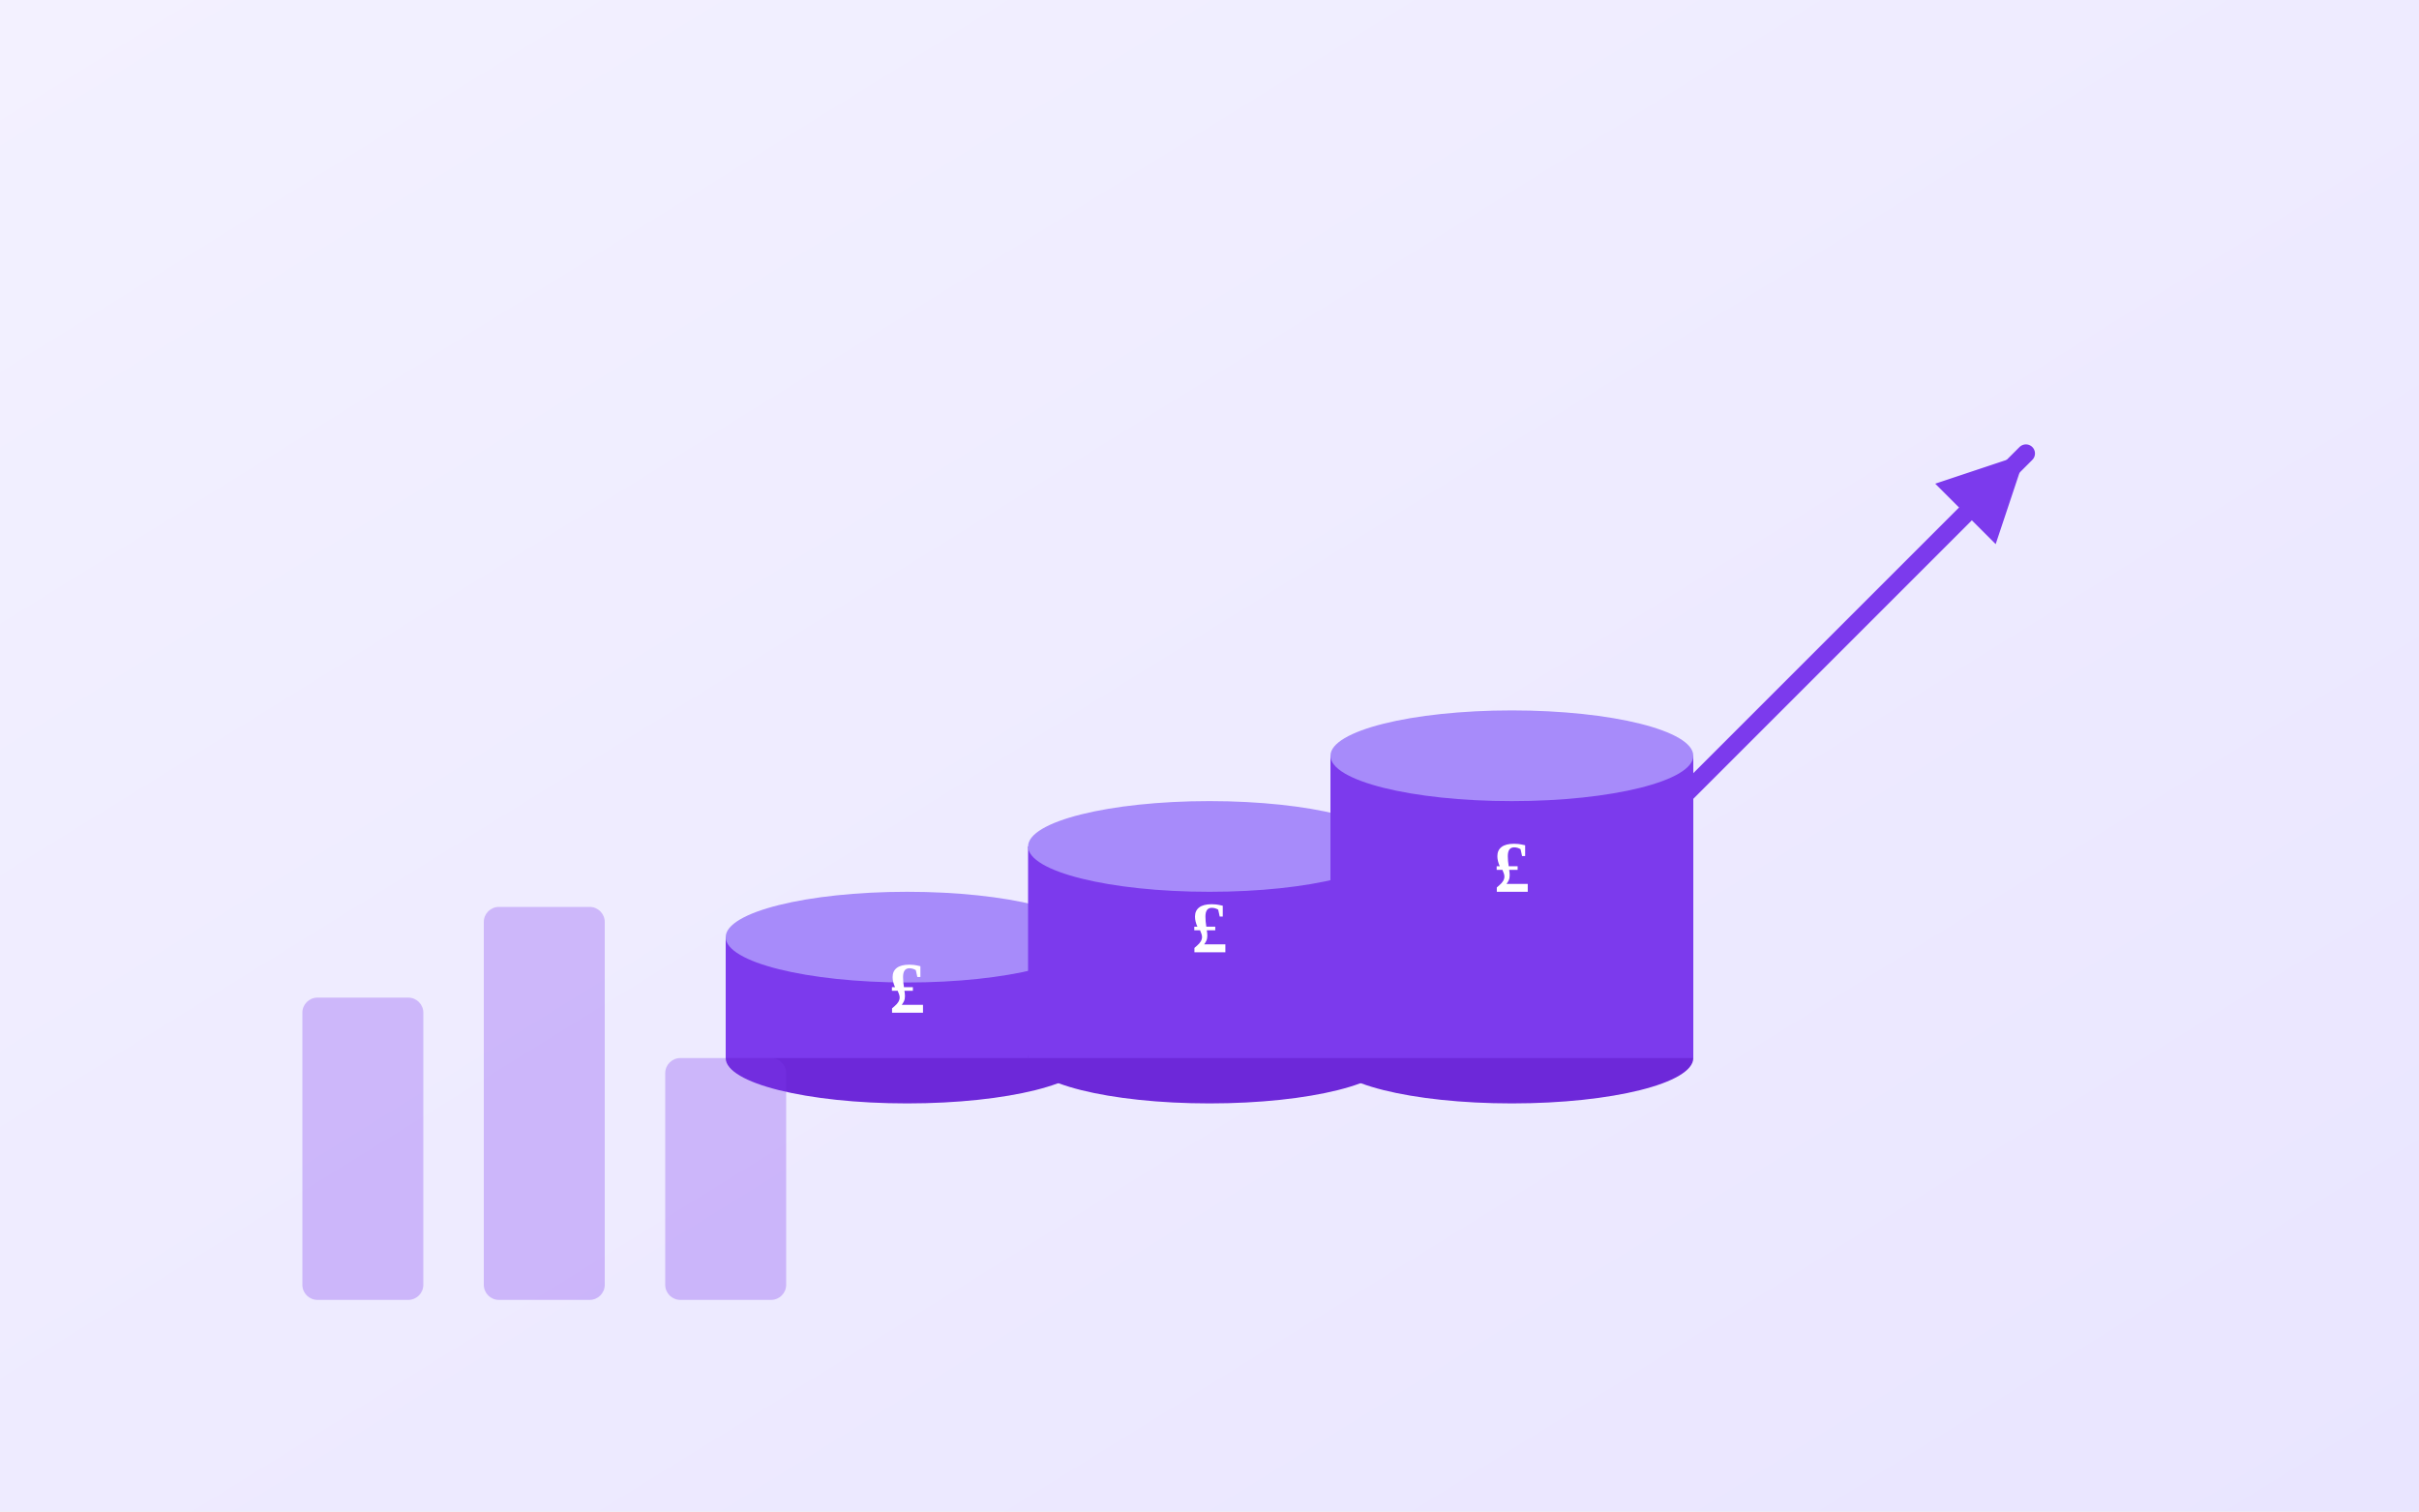
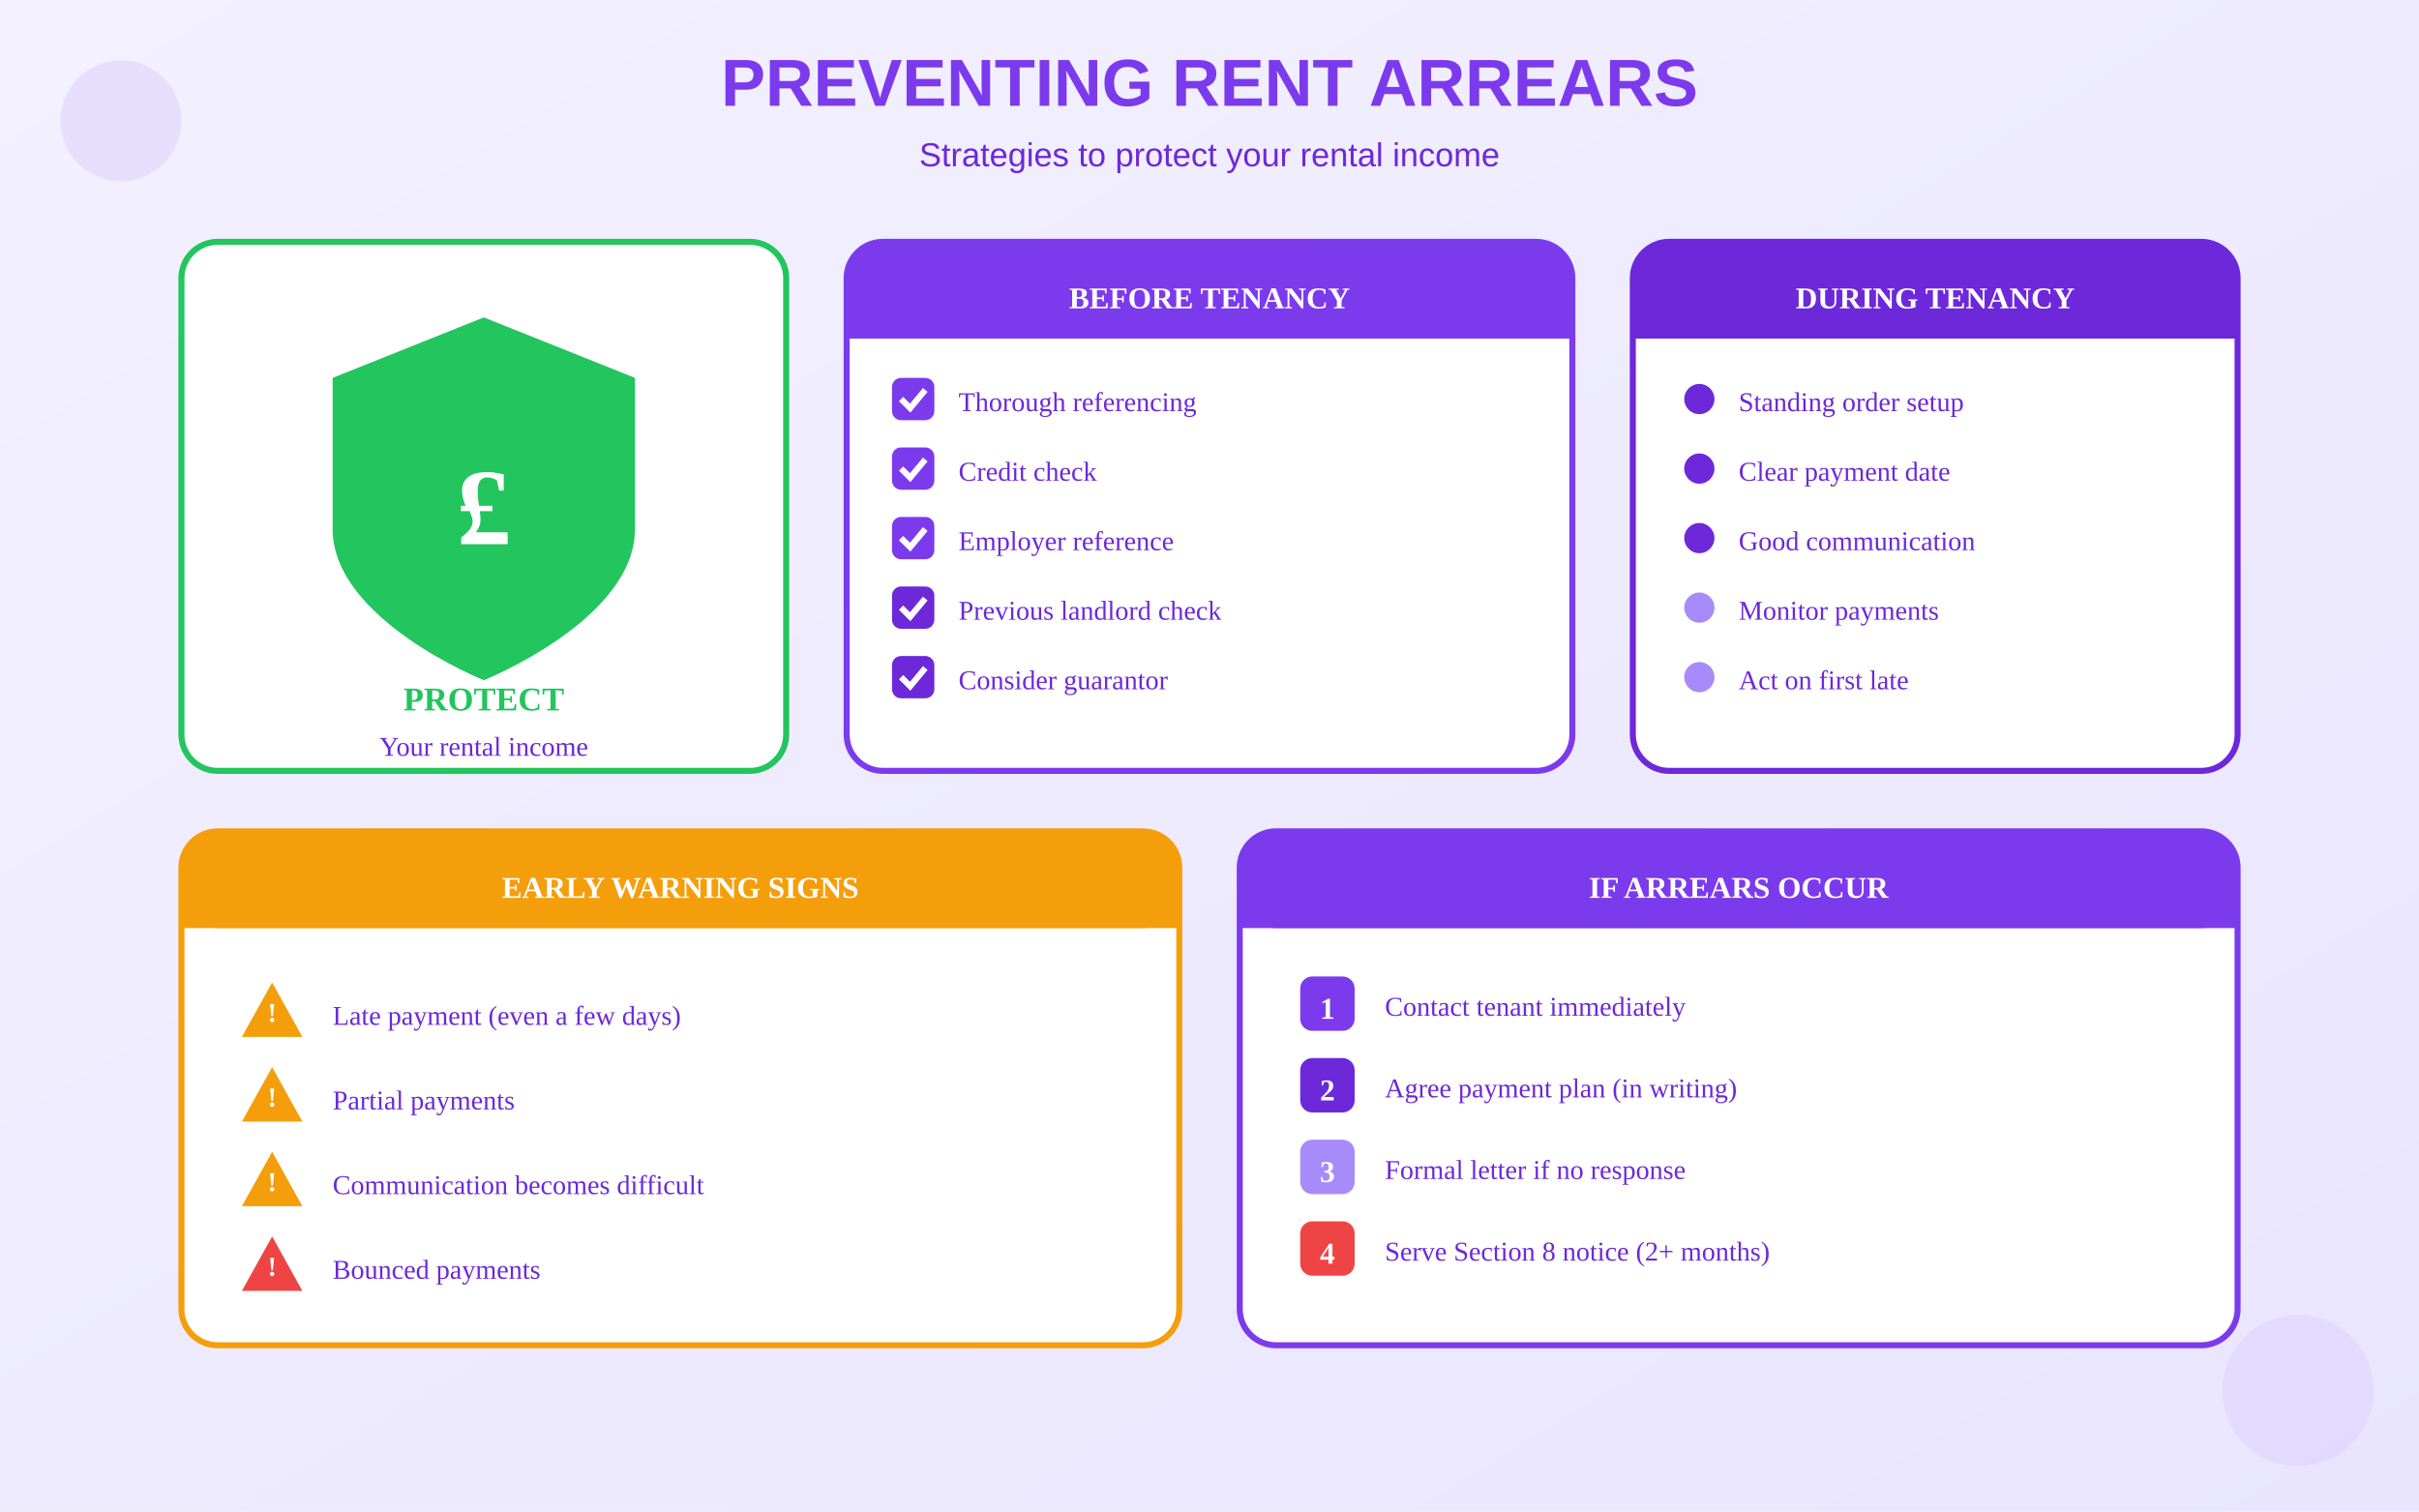
<svg xmlns="http://www.w3.org/2000/svg" viewBox="0 0 800 500">
  <defs>
    <linearGradient id="bgGrad" x1="0%" y1="0%" x2="100%" y2="100%">
      <stop offset="0%" style="stop-color:#F3F1FF" />
      <stop offset="100%" style="stop-color:#E9E5FF" />
    </linearGradient>
  </defs>
  <rect width="800" height="500" fill="url(#bgGrad)" />
-   <g transform="translate(300, 150)">
-     <ellipse cx="0" cy="200" rx="60" ry="15" fill="#6D28D9" />
-     <rect x="-60" y="160" width="120" height="40" fill="#7C3AED" />
-     <ellipse cx="0" cy="160" rx="60" ry="15" fill="#A78BFA" />
-     <text x="0" y="185" text-anchor="middle" fill="white" font-size="24" font-weight="bold">£</text>
-     <ellipse cx="100" cy="200" rx="60" ry="15" fill="#6D28D9" />
-     <rect x="40" y="130" width="120" height="70" fill="#7C3AED" />
-     <ellipse cx="100" cy="130" rx="60" ry="15" fill="#A78BFA" />
-     <text x="100" y="165" text-anchor="middle" fill="white" font-size="24" font-weight="bold">£</text>
-     <ellipse cx="200" cy="200" rx="60" ry="15" fill="#6D28D9" />
-     <rect x="140" y="100" width="120" height="100" fill="#7C3AED" />
-     <ellipse cx="200" cy="100" rx="60" ry="15" fill="#A78BFA" />
-     <text x="200" y="145" text-anchor="middle" fill="white" font-size="24" font-weight="bold">£</text>
+   <text x="400" y="35" text-anchor="middle" fill="#7C3AED" font-size="22" font-weight="bold" font-family="Arial">PREVENTING RENT ARREARS</text>
+   <text x="400" y="55" text-anchor="middle" fill="#6D28D9" font-size="11" font-family="Arial">Strategies to protect your rental income</text>
+   <g transform="translate(60, 80)">
+     <rect x="0" y="0" width="200" height="175" rx="12" fill="white" stroke="#22C55E" stroke-width="2" />
+     <g transform="translate(50, 25)">
+       <path d="M50 0 L100 20 L100 70 C100 100 50 120 50 120 C50 120 0 100 0 70 L0 20 Z" fill="#22C55E" />
+       <text x="50" y="75" text-anchor="middle" fill="white" font-size="36" font-weight="bold">£</text>
+     </g>
+     <text x="100" y="155" text-anchor="middle" fill="#22C55E" font-size="11" font-weight="bold">PROTECT</text>
+     <text x="100" y="170" text-anchor="middle" fill="#6D28D9" font-size="9">Your rental income</text>
  </g>
-   <g transform="translate(550, 120)">
-     <line x1="0" y1="150" x2="120" y2="30" stroke="#7C3AED" stroke-width="6" stroke-linecap="round" />
-     <polygon points="120,30 90,40 110,60" fill="#7C3AED" />
+   <g transform="translate(280, 80)">
+     <rect x="0" y="0" width="240" height="175" rx="12" fill="white" stroke="#7C3AED" stroke-width="2" />
+     <rect x="0" y="0" width="240" height="32" rx="12" fill="#7C3AED" />
+     <rect x="0" y="20" width="240" height="12" fill="#7C3AED" />
+     <text x="120" y="22" text-anchor="middle" fill="white" font-size="10" font-weight="bold">BEFORE TENANCY</text>
+     <g transform="translate(15, 45)">
+       <rect x="0" y="0" width="14" height="14" rx="3" fill="#7C3AED" />
+       <path d="M3 7 L6 10 L11 4" stroke="white" stroke-width="2" fill="none" />
+       <text x="22" y="11" fill="#6D28D9" font-size="9">Thorough referencing</text>
+     </g>
+     <g transform="translate(15, 68)">
+       <rect x="0" y="0" width="14" height="14" rx="3" fill="#7C3AED" />
+       <path d="M3 7 L6 10 L11 4" stroke="white" stroke-width="2" fill="none" />
+       <text x="22" y="11" fill="#6D28D9" font-size="9">Credit check</text>
+     </g>
+     <g transform="translate(15, 91)">
+       <rect x="0" y="0" width="14" height="14" rx="3" fill="#7C3AED" />
+       <path d="M3 7 L6 10 L11 4" stroke="white" stroke-width="2" fill="none" />
+       <text x="22" y="11" fill="#6D28D9" font-size="9">Employer reference</text>
+     </g>
+     <g transform="translate(15, 114)">
+       <rect x="0" y="0" width="14" height="14" rx="3" fill="#6D28D9" />
+       <path d="M3 7 L6 10 L11 4" stroke="white" stroke-width="2" fill="none" />
+       <text x="22" y="11" fill="#6D28D9" font-size="9">Previous landlord check</text>
+     </g>
+     <g transform="translate(15, 137)">
+       <rect x="0" y="0" width="14" height="14" rx="3" fill="#6D28D9" />
+       <path d="M3 7 L6 10 L11 4" stroke="white" stroke-width="2" fill="none" />
+       <text x="22" y="11" fill="#6D28D9" font-size="9">Consider guarantor</text>
+     </g>
  </g>
-   <g transform="translate(100, 250)" opacity="0.3">
-     <rect x="0" y="80" width="40" height="100" rx="5" fill="#7C3AED" />
-     <rect x="60" y="50" width="40" height="130" rx="5" fill="#7C3AED" />
-     <rect x="120" y="100" width="40" height="80" rx="5" fill="#7C3AED" />
+   <g transform="translate(540, 80)">
+     <rect x="0" y="0" width="200" height="175" rx="12" fill="white" stroke="#6D28D9" stroke-width="2" />
+     <rect x="0" y="0" width="200" height="32" rx="12" fill="#6D28D9" />
+     <rect x="0" y="20" width="200" height="12" fill="#6D28D9" />
+     <text x="100" y="22" text-anchor="middle" fill="white" font-size="10" font-weight="bold">DURING TENANCY</text>
+     <g transform="translate(15, 45)">
+       <circle cx="7" cy="7" r="5" fill="#6D28D9" />
+       <text x="20" y="11" fill="#6D28D9" font-size="9">Standing order setup</text>
+     </g>
+     <g transform="translate(15, 68)">
+       <circle cx="7" cy="7" r="5" fill="#6D28D9" />
+       <text x="20" y="11" fill="#6D28D9" font-size="9">Clear payment date</text>
+     </g>
+     <g transform="translate(15, 91)">
+       <circle cx="7" cy="7" r="5" fill="#6D28D9" />
+       <text x="20" y="11" fill="#6D28D9" font-size="9">Good communication</text>
+     </g>
+     <g transform="translate(15, 114)">
+       <circle cx="7" cy="7" r="5" fill="#A78BFA" />
+       <text x="20" y="11" fill="#6D28D9" font-size="9">Monitor payments</text>
+     </g>
+     <g transform="translate(15, 137)">
+       <circle cx="7" cy="7" r="5" fill="#A78BFA" />
+       <text x="20" y="11" fill="#6D28D9" font-size="9">Act on first late</text>
+     </g>
  </g>
+   <g transform="translate(60, 275)">
+     <rect x="0" y="0" width="330" height="170" rx="12" fill="white" stroke="#F59E0B" stroke-width="2" />
+     <rect x="0" y="0" width="330" height="32" rx="12" fill="#F59E0B" />
+     <rect x="0" y="20" width="330" height="12" fill="#F59E0B" />
+     <text x="165" y="22" text-anchor="middle" fill="white" font-size="10" font-weight="bold">EARLY WARNING SIGNS</text>
+     <g transform="translate(20, 50)">
+       <polygon points="10,0 20,18 0,18" fill="#F59E0B" />
+       <text x="10" y="13" text-anchor="middle" fill="white" font-size="9" font-weight="bold">!</text>
+       <text x="30" y="14" fill="#6D28D9" font-size="9">Late payment (even a few days)</text>
+     </g>
+     <g transform="translate(20, 78)">
+       <polygon points="10,0 20,18 0,18" fill="#F59E0B" />
+       <text x="10" y="13" text-anchor="middle" fill="white" font-size="9" font-weight="bold">!</text>
+       <text x="30" y="14" fill="#6D28D9" font-size="9">Partial payments</text>
+     </g>
+     <g transform="translate(20, 106)">
+       <polygon points="10,0 20,18 0,18" fill="#F59E0B" />
+       <text x="10" y="13" text-anchor="middle" fill="white" font-size="9" font-weight="bold">!</text>
+       <text x="30" y="14" fill="#6D28D9" font-size="9">Communication becomes difficult</text>
+     </g>
+     <g transform="translate(20, 134)">
+       <polygon points="10,0 20,18 0,18" fill="#EF4444" />
+       <text x="10" y="13" text-anchor="middle" fill="white" font-size="9" font-weight="bold">!</text>
+       <text x="30" y="14" fill="#6D28D9" font-size="9">Bounced payments</text>
+     </g>
+   </g>
+   <g transform="translate(410, 275)">
+     <rect x="0" y="0" width="330" height="170" rx="12" fill="white" stroke="#7C3AED" stroke-width="2" />
+     <rect x="0" y="0" width="330" height="32" rx="12" fill="#7C3AED" />
+     <rect x="0" y="20" width="330" height="12" fill="#7C3AED" />
+     <text x="165" y="22" text-anchor="middle" fill="white" font-size="10" font-weight="bold">IF ARREARS OCCUR</text>
+     <g transform="translate(20, 48)">
+       <rect x="0" y="0" width="18" height="18" rx="4" fill="#7C3AED" />
+       <text x="9" y="14" text-anchor="middle" fill="white" font-size="10" font-weight="bold">1</text>
+       <text x="28" y="13" fill="#6D28D9" font-size="9">Contact tenant immediately</text>
+     </g>
+     <g transform="translate(20, 75)">
+       <rect x="0" y="0" width="18" height="18" rx="4" fill="#6D28D9" />
+       <text x="9" y="14" text-anchor="middle" fill="white" font-size="10" font-weight="bold">2</text>
+       <text x="28" y="13" fill="#6D28D9" font-size="9">Agree payment plan (in writing)</text>
+     </g>
+     <g transform="translate(20, 102)">
+       <rect x="0" y="0" width="18" height="18" rx="4" fill="#A78BFA" />
+       <text x="9" y="14" text-anchor="middle" fill="white" font-size="10" font-weight="bold">3</text>
+       <text x="28" y="13" fill="#6D28D9" font-size="9">Formal letter if no response</text>
+     </g>
+     <g transform="translate(20, 129)">
+       <rect x="0" y="0" width="18" height="18" rx="4" fill="#EF4444" />
+       <text x="9" y="14" text-anchor="middle" fill="white" font-size="10" font-weight="bold">4</text>
+       <text x="28" y="13" fill="#6D28D9" font-size="9">Serve Section 8 notice (2+ months)</text>
+     </g>
+   </g>
+   <circle cx="40" cy="40" r="20" fill="#7C3AED" opacity="0.1" />
+   <circle cx="760" cy="460" r="25" fill="#A78BFA" opacity="0.12" />
</svg>
